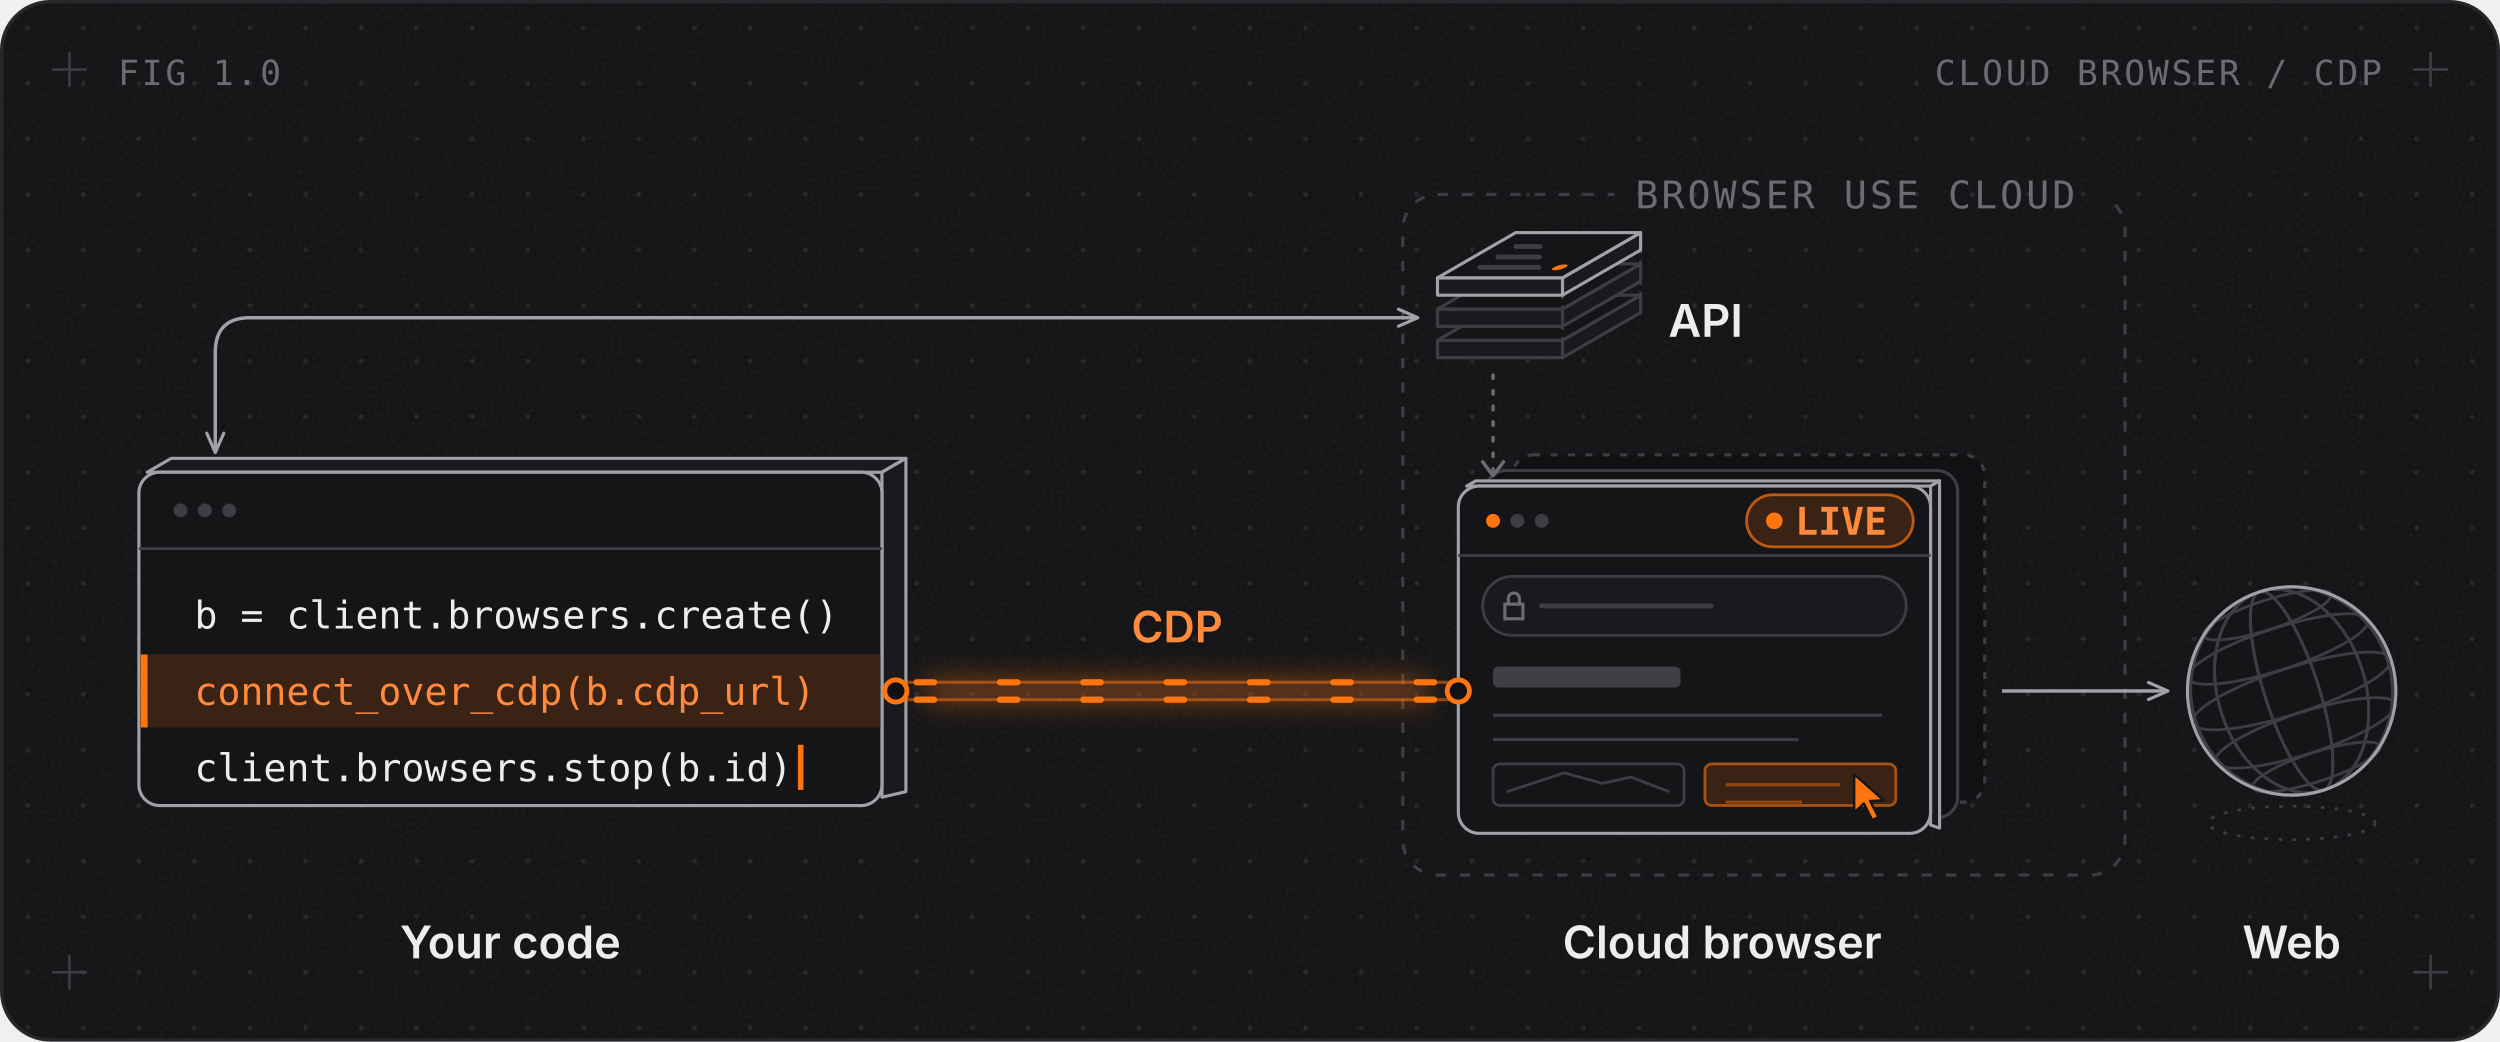
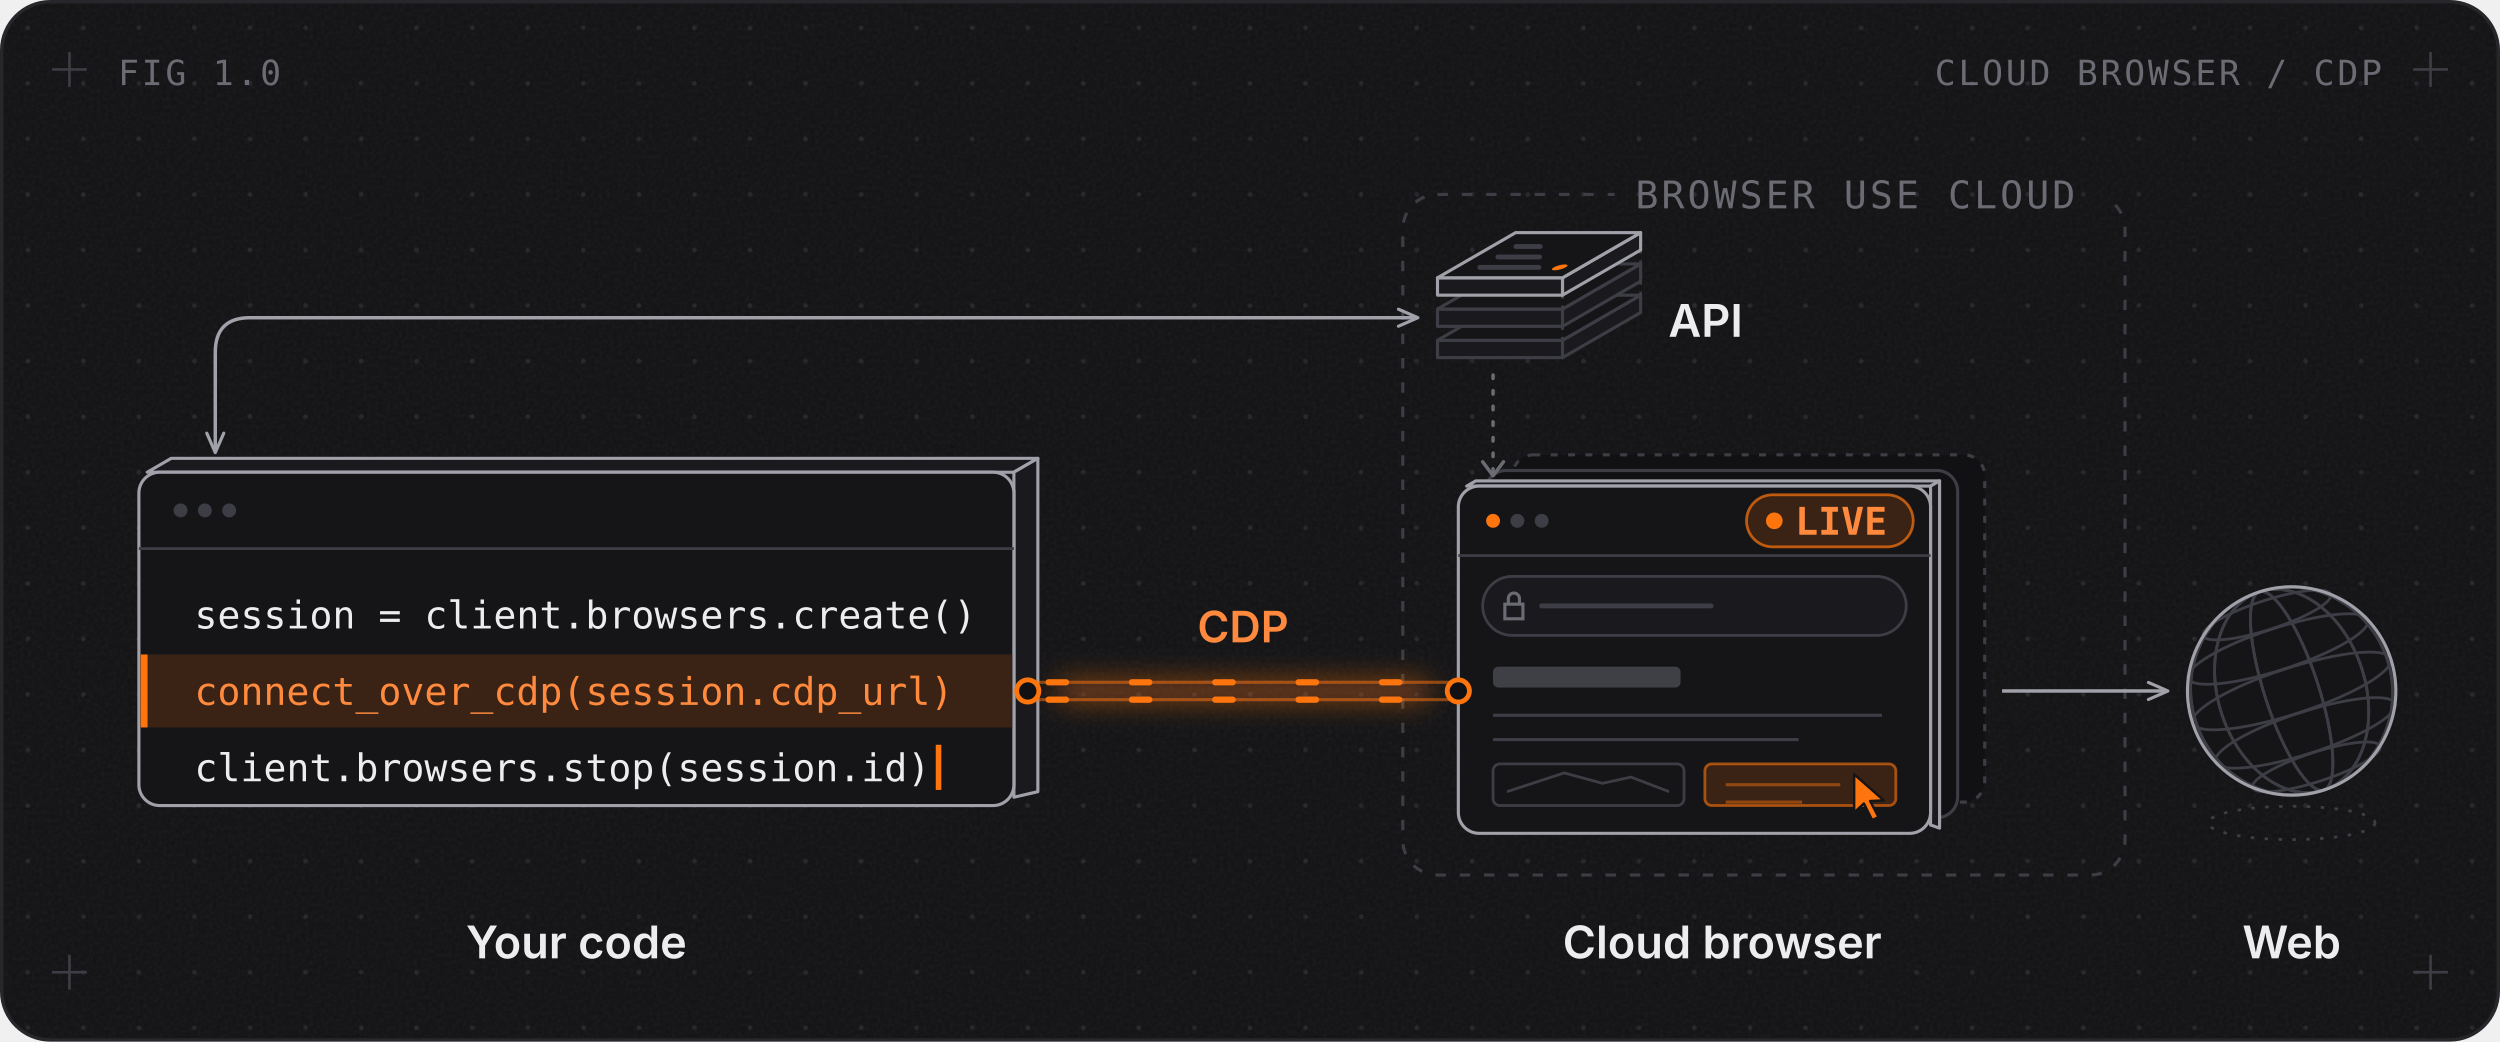
<svg xmlns="http://www.w3.org/2000/svg" viewBox="0 0 720 300" width="720" height="300" role="img" aria-labelledby="t d" fill="none">
  <style>.s{font-family:Geist, Inter, -apple-system, BlinkMacSystemFont, 'Segoe UI', Helvetica, Arial, sans-serif}.m{font-family:'Geist Mono', ui-monospace, SFMono-Regular, Menlo, monospace}text{font-kerning:normal}@keyframes fr{to{stroke-dashoffset:-24}}@keyframes fl{to{stroke-dashoffset:24}}@keyframes cur{0%,100%{transform:translate(0,0)}35%,55%{transform:translate(-30px,-14px)}75%{transform:translate(-8px,-24px)}}@keyframes live{0%,100%{fill-opacity:1}50%{fill-opacity:.25}}@keyframes caret{0%,49%{fill-opacity:1}50%,100%{fill-opacity:0}}@keyframes spin{0%{transform:scaleX(0)}16.7%{transform:scaleX(.5)}33.3%{transform:scaleX(.866)}50%{transform:scaleX(1)}66.7%{transform:scaleX(.866)}83.3%{transform:scaleX(.5)}100%{transform:scaleX(0)}}.ma,.story{display:none}@media (prefers-reduced-motion:no-preference){.pkr{animation:fr 1s linear infinite}.pkl{animation:fl 1.5s linear infinite}.cur{animation:cur 6s ease-in-out infinite}.live{animation:live 1.6s ease-in-out infinite}.caret{animation:caret 1.1s step-end infinite}.ms{display:none}.ma,.story{display:inline}}.mer{transform-origin:660px 199px;transform:scaleX(.5)}@media (prefers-reduced-motion:no-preference){.mer{animation:spin 18s linear infinite}}@keyframes b1{0%,2.0%{fill-opacity:0}4.0%,28.0%{fill-opacity:1}31.0%,100%{fill-opacity:0}}@media (prefers-reduced-motion:no-preference){.b1{animation:b1 10s linear infinite}}@keyframes b3{0%,73.0%{fill-opacity:0}75.0%,86.0%{fill-opacity:1}89.0%,100%{fill-opacity:0}}@media (prefers-reduced-motion:no-preference){.b3{animation:b3 10s linear infinite}}</style>
  <defs>
    <pattern id="dots" width="16" height="16" patternUnits="userSpaceOnUse">
      <circle cx="8" cy="8" r="0.7" fill="#232328" />
    </pattern>
    <filter id="grain" x="0" y="0" width="100%" height="100%">
      <feTurbulence type="fractalNoise" baseFrequency="0.9" numOctaves="2" seed="7" stitchTiles="stitch" />
      <feColorMatrix values="0 0 0 0 0.5  0 0 0 0 0.5  0 0 0 0 0.5  0 0 0 0.07 0" />
    </filter>
    <clipPath id="card">
      <rect x="0.5" y="0.5" width="719" height="299" rx="14" />
    </clipPath>
    <marker id="ah" viewBox="0 0 10 10" refX="8.5" refY="5" markerWidth="7" markerHeight="7" orient="auto-start-reverse">
      <path d="M1 1.5 L9 5 L1 8.5" stroke="#A1A1AA" stroke-width="1.3" fill="none" stroke-linecap="round" stroke-linejoin="round" />
    </marker>
    <filter id="glow" filterUnits="userSpaceOnUse" x="0" y="0" width="720" height="300">
      <feGaussianBlur stdDeviation="4" />
    </filter>
    <filter id="halo" filterUnits="userSpaceOnUse" x="0" y="0" width="720" height="300">
      <feGaussianBlur stdDeviation="2.2" />
    </filter>
    <pattern id="hatch" width="5" height="5" patternUnits="userSpaceOnUse" patternTransform="rotate(45)">
      <line x1="0" y1="0" x2="0" y2="5" stroke="#3D3D45" stroke-width="0.8" />
    </pattern>
    <mask id="gm" maskUnits="userSpaceOnUse" x="0" y="0" width="720" height="300">
      <rect width="720" height="300" fill="#fff" />
      <rect x="465.0" y="48" width="141.0" height="16" fill="#000" />
    </mask>
    <path id="p1" d="M62 132 V101.5 Q62 91.5 72 91.5 H412" />
-     <path id="p2" d="M258 199 H420" />
+     <path id="p2" d="M296 199 H420" />
    <path id="p3" d="M556 199 H630" />
  </defs>
  <rect x="0.5" y="0.5" width="719" height="299" rx="14" fill="#111113" />
  <g clip-path="url(#card)">
    <rect width="720" height="300" fill="url(#dots)" />
    <rect width="720" height="300" filter="url(#grain)" />
  </g>
  <rect x="0.5" y="0.5" width="719" height="299" rx="14" fill="none" stroke="#26262B" />
  <path d="M15 20h10M20 15v10" stroke="#3D3D45" stroke-width="0.75" />
  <path d="M695 20h10M700 15v10" stroke="#3D3D45" stroke-width="0.75" />
  <path d="M15 280h10M20 275v10" stroke="#3D3D45" stroke-width="0.75" />
  <path d="M695 280h10M700 275v10" stroke="#3D3D45" stroke-width="0.75" />
  <text x="34.0" y="24.5" font-size="10" fill="#6B6B74" letter-spacing="0.08em" class="m">FIG 1.0</text>
  <text x="686.0" y="24.5" font-size="10" fill="#6B6B74" text-anchor="end" letter-spacing="0.08em" class="m">CLOUD BROWSER / CDP</text>
-   <polygon points="42.4,136.0 254.0,136.0 260.9,132.0 49.3,132.0" fill="#1A1A1E" stroke="#A1A1AA" stroke-width="0.9" stroke-linejoin="round" stroke-linecap="round" />
-   <polygon points="254.0,136.0 260.9,132.0 260.9,228.0 254.0,229.6" fill="#1A1A1E" stroke="#A1A1AA" stroke-width="0.9" stroke-linejoin="round" stroke-linecap="round" />
-   <rect x="40" y="136" width="214" height="96" rx="6" fill="#151518" stroke="#A1A1AA" stroke-width="0.9" />
-   <line x1="40" y1="158" x2="254" y2="158" stroke="#3D3D45" stroke-width="0.8" />
+   <polygon points="42.4,136.0 292.0,136.0 298.9,132.0 49.3,132.0" fill="#1A1A1E" stroke="#A1A1AA" stroke-width="0.9" stroke-linejoin="round" stroke-linecap="round" />
+   <polygon points="292.0,136.0 298.9,132.0 298.9,228.0 292.0,229.6" fill="#1A1A1E" stroke="#A1A1AA" stroke-width="0.9" stroke-linejoin="round" stroke-linecap="round" />
+   <rect x="40" y="136" width="252" height="96" rx="6" fill="#151518" stroke="#A1A1AA" stroke-width="0.9" />
+   <line x1="40" y1="158" x2="292" y2="158" stroke="#3D3D45" stroke-width="0.8" />
  <circle cx="52" cy="147.0" r="2" fill="#3D3D45" />
  <circle cx="59" cy="147.0" r="2" fill="#3D3D45" />
  <circle cx="66" cy="147.0" r="2" fill="#3D3D45" />
-   <rect class="b1" x="40.5" y="166.5" width="213" height="21" fill="#3A2214" fill-opacity="0" />
-   <text x="56.0" y="181.0" font-size="11" fill="#EDEDEF" class="m">b = client.browsers.create()</text>
-   <rect x="40.5" y="188.5" width="213" height="21" fill="#3A2214" />
+   <rect class="b1" x="40.5" y="166.5" width="251" height="21" fill="#3A2214" fill-opacity="0" />
+   <text x="56.0" y="181.0" font-size="11" fill="#EDEDEF" class="m">session = client.browsers.create()</text>
+   <rect x="40.5" y="188.5" width="251" height="21" fill="#3A2214" />
  <rect x="40.5" y="188.5" width="2" height="21" fill="#FE750E" />
-   <text x="56.0" y="203.0" font-size="11" fill="#FF8A3D" font-weight="500" class="m">connect_over_cdp(b.cdp_url)</text>
-   <rect class="b3" x="40.5" y="210.5" width="213" height="21" fill="#3A2214" fill-opacity="0" />
-   <text x="56.0" y="225.0" font-size="11" fill="#EDEDEF" class="m">client.browsers.stop(b.id)</text>
-   <rect class="caret" x="229.8" y="214.5" width="1.6" height="13" fill="#FE750E" />
+   <text x="56.0" y="203.0" font-size="11" fill="#FF8A3D" font-weight="500" class="m">connect_over_cdp(session.cdp_url)</text>
+   <rect class="b3" x="40.5" y="210.5" width="251" height="21" fill="#3A2214" fill-opacity="0" />
+   <text x="56.0" y="225.0" font-size="11" fill="#EDEDEF" class="m">client.browsers.stop(session.id)</text>
+   <rect class="caret" x="269.5" y="214.5" width="1.6" height="13" fill="#FE750E" />
  <rect x="404" y="56" width="208" height="196" rx="10" mask="url(#gm)" stroke="#3D3D45" stroke-width="0.9" stroke-dasharray="3 4" />
  <text x="471.0" y="60.0" font-size="11" fill="#6B6B74" letter-spacing="0.08em" class="m">BROWSER USE CLOUD</text>
  <polygon points="450.0,98.0 472.5,85.0 472.5,90.0 450.0,103.0" fill="#1A1A1E" stroke="#3D3D45" stroke-width="0.9" stroke-linejoin="round" stroke-linecap="round" />
  <rect x="414" y="98" width="36" height="5" fill="#1A1A1E" stroke="#3D3D45" stroke-width="0.9" stroke-linejoin="round" stroke-linecap="round" />
  <polygon points="414.0,98.0 450.0,98.0 472.5,85.0 436.5,85.0" fill="#151518" stroke="#3D3D45" stroke-width="0.9" stroke-linejoin="round" stroke-linecap="round" />
  <path d="M450 94v4M472.5 81.0v4" stroke="#3D3D45" stroke-width="0.8" stroke-dasharray="1 2" />
  <polygon points="450.0,89.0 472.5,76.0 472.5,81.0 450.0,94.0" fill="#1A1A1E" stroke="#3D3D45" stroke-width="0.9" stroke-linejoin="round" stroke-linecap="round" />
  <rect x="414" y="89" width="36" height="5" fill="#1A1A1E" stroke="#3D3D45" stroke-width="0.9" stroke-linejoin="round" stroke-linecap="round" />
  <polygon points="414.0,89.0 450.0,89.0 472.5,76.0 436.5,76.0" fill="#151518" stroke="#3D3D45" stroke-width="0.9" stroke-linejoin="round" stroke-linecap="round" />
  <path d="M450 85v4M472.5 72.0v4" stroke="#3D3D45" stroke-width="0.8" stroke-dasharray="1 2" />
  <polygon points="450.0,80.0 472.5,67.0 472.5,72.0 450.0,85.0" fill="#1A1A1E" stroke="#A1A1AA" stroke-width="0.9" stroke-linejoin="round" stroke-linecap="round" />
  <rect x="414" y="80" width="36" height="5" fill="#1A1A1E" stroke="#A1A1AA" stroke-width="0.9" stroke-linejoin="round" stroke-linecap="round" />
  <polygon points="414.0,80.0 450.0,80.0 472.5,67.0 436.5,67.0" fill="#151518" stroke="#A1A1AA" stroke-width="0.9" stroke-linejoin="round" stroke-linecap="round" />
  <g transform="matrix(1,0,0.866,-0.5,414.0,80.0)">
    <line x1="7" y1="6" x2="24" y2="6" stroke="#3D3D45" stroke-width="1.4" stroke-linecap="round" vector-effect="non-scaling-stroke" />
    <line x1="7" y1="12" x2="19" y2="12" stroke="#3D3D45" stroke-width="1.4" stroke-linecap="round" vector-effect="non-scaling-stroke" />
    <line x1="7" y1="18" x2="14" y2="18" stroke="#3D3D45" stroke-width="1.4" stroke-linecap="round" vector-effect="non-scaling-stroke" />
    <circle cx="30" cy="6" r="1.7" fill="#FE750E" />
  </g>
  <text x="480.5" y="97.0" font-size="13" fill="#EDEDEF" font-weight="600" class="s">API</text>
  <rect x="435.6" y="131.0" width="136" height="100" rx="6" fill="#111113" stroke="#3D3D45" stroke-width="0.9" stroke-dasharray="2 3" />
  <rect x="427.8" y="135.5" width="136" height="100" rx="6" fill="#111113" stroke="#3D3D45" stroke-width="0.9" />
  <polygon points="422.4,140.0 556.0,140.0 558.6,138.5 425.0,138.5" fill="#1A1A1E" stroke="#A1A1AA" stroke-width="0.9" stroke-linejoin="round" stroke-linecap="round" />
  <polygon points="556.0,140.0 558.6,138.5 558.6,238.5 556.0,237.6" fill="#1A1A1E" stroke="#A1A1AA" stroke-width="0.9" stroke-linejoin="round" stroke-linecap="round" />
  <rect x="420" y="140" width="136" height="100" rx="6" fill="#151518" stroke="#A1A1AA" stroke-width="0.9" />
  <line x1="420" y1="160" x2="556" y2="160" stroke="#3D3D45" stroke-width="0.8" />
  <circle cx="430" cy="150.0" r="2" fill="#FE750E" />
  <circle cx="437" cy="150.0" r="2" fill="#3D3D45" />
  <circle cx="444" cy="150.0" r="2" fill="#3D3D45" />
  <rect x="503" y="142.5" width="48" height="15" rx="7.5" fill="#3A2214" stroke="#FE750E" stroke-width="0.8" stroke-opacity=".7" />
  <circle class="live" cx="511" cy="150" r="2.4" fill="#FE750E" />
  <text x="517.0" y="154.0" font-size="11" fill="#FF8A3D" font-weight="600" class="m">LIVE</text>
  <rect x="427" y="166" width="122" height="17" rx="8.5" fill="#1A1A1E" stroke="#3D3D45" stroke-width="0.8" />
  <path d="M433.4 174.0h5.2v4.2h-5.2zM434.4 174.0v-1.6a1.6 1.6 0 0 1 3.2 0v1.6" stroke="#6B6B74" stroke-width="0.9" />
  <line x1="444" y1="174.5" x2="492.8" y2="174.5" stroke="#3D3D45" stroke-width="1.4" stroke-linecap="round" />
  <rect x="430" y="192" width="54" height="6" rx="1.5" fill="#6B6B74" fill-opacity=".5" />
  <line x1="430" y1="206" x2="542" y2="206" stroke="#3D3D45" stroke-width="0.9" />
  <line x1="430" y1="213" x2="518" y2="213" stroke="#3D3D45" stroke-width="0.9" />
  <rect x="430" y="220" width="55.0" height="12" rx="2" stroke="#3D3D45" stroke-width="0.8" />
  <path d="M434 228 l16.5 -5.4 l11.0 3.0 l8.2 -1.8 l11.0 4.2" stroke="#3D3D45" stroke-width="0.8" stroke-linejoin="round" />
  <rect x="491.0" y="220" width="55.0" height="12" rx="2" fill="#3A2214" stroke="#FE750E" stroke-width="0.8" stroke-opacity=".6" />
  <line x1="497.0" y1="226" x2="530.0" y2="226" stroke="#FE750E" stroke-opacity=".45" stroke-width="0.9" />
  <line x1="497.0" y1="231" x2="519.0" y2="231" stroke="#FE750E" stroke-opacity=".45" stroke-width="0.9" />
  <path class="cur" d="M534 223 l0 11 l2.8 -2.6 l2.4 4.8 l1.8 -0.9 l-2.4 -4.6 l3.9 -0.2z" fill="#FE750E" stroke="#151518" stroke-width="0.7" stroke-linejoin="round" />
  <line x1="430" y1="108" x2="430" y2="137" stroke="#6B6B74" stroke-width="1" stroke-dasharray="1 3.5" stroke-linecap="round" />
  <path d="M427 133 L430 137 L433 133" stroke="#6B6B74" stroke-width="1" stroke-linecap="round" stroke-linejoin="round" />
  <path d="M62 130 V101.5 Q62 91.5 72 91.5 H408" stroke="#A1A1AA" stroke-width="1" marker-start="url(#ah)" marker-end="url(#ah)" />
-   <rect x="266.0" y="196.0" width="146.0" height="6" rx="3" fill="#FE750E" fill-opacity="0.5" filter="url(#glow)" />
-   <line x1="258.0" y1="196.5" x2="420.0" y2="196.5" stroke="#FE750E" stroke-width="0.9" stroke-opacity=".5" />
-   <line class="pkr" x1="264.0" y1="196.5" x2="414.0" y2="196.5" stroke="#FE750E" stroke-width="1.8" stroke-linecap="round" stroke-dasharray="5 19" />
-   <line x1="258.0" y1="201.5" x2="420.0" y2="201.5" stroke="#FE750E" stroke-width="0.9" stroke-opacity=".5" />
-   <line class="pkl" x1="264.0" y1="201.5" x2="414.0" y2="201.5" stroke="#FE750E" stroke-width="1.8" stroke-linecap="round" stroke-dasharray="5 19" />
-   <circle cx="258.0" cy="199.0" r="3.2" fill="#111113" stroke="#FE750E" stroke-width="1.4" />
+   <rect x="304.0" y="196.0" width="108.0" height="6" rx="3" fill="#FE750E" fill-opacity="0.5" filter="url(#glow)" />
+   <line x1="296.0" y1="196.5" x2="420.0" y2="196.5" stroke="#FE750E" stroke-width="0.9" stroke-opacity=".5" />
+   <line class="pkr" x1="302.0" y1="196.5" x2="414.0" y2="196.5" stroke="#FE750E" stroke-width="1.8" stroke-linecap="round" stroke-dasharray="5 19" />
+   <line x1="296.0" y1="201.5" x2="420.0" y2="201.5" stroke="#FE750E" stroke-width="0.9" stroke-opacity=".5" />
+   <line class="pkl" x1="302.0" y1="201.5" x2="414.0" y2="201.5" stroke="#FE750E" stroke-width="1.8" stroke-linecap="round" stroke-dasharray="5 19" />
+   <circle cx="296.0" cy="199.0" r="3.2" fill="#111113" stroke="#FE750E" stroke-width="1.4" />
  <circle cx="420.0" cy="199.0" r="3.2" fill="#111113" stroke="#FE750E" stroke-width="1.4" />
-   <text x="339.0" y="185.0" font-size="12.5" fill="#FF8A3D" font-weight="600" text-anchor="middle" class="s">CDP</text>
+   <text x="358.0" y="185.0" font-size="12.5" fill="#FF8A3D" font-weight="600" text-anchor="middle" class="s">CDP</text>
  <g transform="rotate(-18 660 199)">
    <circle cx="660" cy="199" r="30" fill="#151518" />
    <ellipse cx="660" cy="222.0" rx="19.3" ry="4.2" stroke="#3D3D45" stroke-width="0.8" />
    <ellipse cx="660" cy="211.7" rx="27.2" ry="6.0" stroke="#3D3D45" stroke-width="0.8" />
    <ellipse cx="660" cy="199.0" rx="30.0" ry="6.6" stroke="#3D3D45" stroke-width="0.8" />
    <ellipse cx="660" cy="186.3" rx="27.2" ry="6.0" stroke="#3D3D45" stroke-width="0.8" />
    <ellipse cx="660" cy="176.0" rx="19.3" ry="4.2" stroke="#3D3D45" stroke-width="0.8" />
    <g class="ms">
      <ellipse cx="660" cy="199" rx="29.0" ry="30" stroke="#3D3D45" stroke-width="0.8" />
      <ellipse cx="660" cy="199" rx="21.2" ry="30" stroke="#3D3D45" stroke-width="0.8" />
      <ellipse cx="660" cy="199" rx="7.8" ry="30" stroke="#3D3D45" stroke-width="0.8" />
      <ellipse cx="660" cy="199" rx="7.8" ry="30" stroke="#3D3D45" stroke-width="0.8" />
      <ellipse cx="660" cy="199" rx="21.2" ry="30" stroke="#3D3D45" stroke-width="0.8" />
      <ellipse cx="660" cy="199" rx="29.0" ry="30" stroke="#3D3D45" stroke-width="0.8" />
    </g>
    <g class="ma">
      <g class="mer" style="animation-delay:0s">
        <ellipse cx="660" cy="199" rx="30" ry="30" stroke="#3D3D45" stroke-width="0.8" vector-effect="non-scaling-stroke" />
      </g>
      <g class="mer" style="animation-delay:-3s">
        <ellipse cx="660" cy="199" rx="30" ry="30" stroke="#3D3D45" stroke-width="0.8" vector-effect="non-scaling-stroke" />
      </g>
      <g class="mer" style="animation-delay:-6s">
        <ellipse cx="660" cy="199" rx="30" ry="30" stroke="#3D3D45" stroke-width="0.8" vector-effect="non-scaling-stroke" />
      </g>
      <g class="mer" style="animation-delay:-9s">
        <ellipse cx="660" cy="199" rx="30" ry="30" stroke="#3D3D45" stroke-width="0.8" vector-effect="non-scaling-stroke" />
      </g>
      <g class="mer" style="animation-delay:-12s">
        <ellipse cx="660" cy="199" rx="30" ry="30" stroke="#3D3D45" stroke-width="0.8" vector-effect="non-scaling-stroke" />
      </g>
      <g class="mer" style="animation-delay:-15s">
        <ellipse cx="660" cy="199" rx="30" ry="30" stroke="#3D3D45" stroke-width="0.8" vector-effect="non-scaling-stroke" />
      </g>
    </g>
    <circle cx="660" cy="199" r="30" stroke="#A1A1AA" stroke-width="0.9" />
  </g>
  <ellipse cx="660" cy="237" rx="24.0" ry="4.8" stroke="#3D3D45" stroke-width="0.8" stroke-dasharray="1 3" />
  <path d="M576.6 199 H624.0" stroke="#A1A1AA" stroke-width="1" marker-end="url(#ah)" />
-   <text x="147.0" y="276.0" font-size="13" fill="#EDEDEF" font-weight="600" text-anchor="middle" class="s">Your code</text>
+   <text x="166.0" y="276.0" font-size="13" fill="#EDEDEF" font-weight="600" text-anchor="middle" class="s">Your code</text>
  <text x="496.0" y="276.0" font-size="13" fill="#EDEDEF" font-weight="600" text-anchor="middle" class="s">Cloud browser</text>
  <text x="660.0" y="276.0" font-size="13" fill="#EDEDEF" font-weight="600" text-anchor="middle" class="s">Web</text>
  <g class="story" opacity="0">
    <animate attributeName="opacity" values="0;0;1;1;0;0" keyTimes="0;0.03;0.035;0.135;0.14;1" dur="10s" repeatCount="indefinite" calcMode="linear" />
    <animateMotion dur="10s" repeatCount="indefinite" calcMode="linear" keyPoints="0;0;1;1" keyTimes="0;0.03;0.14;1">
      <mpath href="#p1" />
    </animateMotion>
    <circle r="7.4" fill="#A1A1AA" fill-opacity=".25" filter="url(#halo)" />
    <circle r="3.4" fill="#A1A1AA" />
  </g>
  <g class="story" opacity="0">
    <animate attributeName="opacity" values="0;0;1;1;0;0" keyTimes="0;0.16;0.165;0.265;0.27;1" dur="10s" repeatCount="indefinite" calcMode="linear" />
    <animateMotion dur="10s" repeatCount="indefinite" calcMode="linear" keyPoints="1;1;0;0" keyTimes="0;0.16;0.27;1">
      <mpath href="#p1" />
    </animateMotion>
    <circle r="7.4" fill="#FE750E" fill-opacity=".25" filter="url(#halo)" />
    <circle r="3.4" fill="#FE750E" />
  </g>
  <g class="story" opacity="0">
    <animate attributeName="opacity" values="0;0;1;1;0;0" keyTimes="0;0.3;0.305;0.395;0.4;1" dur="10s" repeatCount="indefinite" calcMode="linear" />
    <animateMotion dur="10s" repeatCount="indefinite" calcMode="linear" keyPoints="0;0;1;1" keyTimes="0;0.3;0.4;1">
      <mpath href="#p2" />
    </animateMotion>
    <circle r="8.2" fill="#FE750E" fill-opacity=".25" filter="url(#halo)" />
    <circle r="4.2" fill="#111113" stroke="#FE750E" stroke-width="1.6" />
  </g>
  <g class="story" opacity="0">
    <animate attributeName="opacity" values="0;0;1;1;0;0" keyTimes="0;0.41;0.415;0.475;0.48;1" dur="10s" repeatCount="indefinite" calcMode="linear" />
    <animateMotion dur="10s" repeatCount="indefinite" calcMode="linear" keyPoints="0;0;1;1" keyTimes="0;0.41;0.48;1">
      <mpath href="#p3" />
    </animateMotion>
    <circle r="7.4" fill="#A1A1AA" fill-opacity=".25" filter="url(#halo)" />
    <circle r="3.4" fill="#111113" stroke="#A1A1AA" stroke-width="1.6" />
  </g>
  <g class="story" opacity="0">
    <animate attributeName="opacity" values="0;0;1;1;0;0" keyTimes="0;0.5;0.505;0.565;0.57;1" dur="10s" repeatCount="indefinite" calcMode="linear" />
    <animateMotion dur="10s" repeatCount="indefinite" calcMode="linear" keyPoints="1;1;0;0" keyTimes="0;0.5;0.57;1">
      <mpath href="#p3" />
    </animateMotion>
    <circle r="7.4" fill="#A1A1AA" fill-opacity=".25" filter="url(#halo)" />
    <circle r="3.4" fill="#111113" stroke="#A1A1AA" stroke-width="1.6" />
  </g>
  <g class="story" opacity="0">
    <animate attributeName="opacity" values="0;0;1;1;0;0" keyTimes="0;0.59;0.595;0.685;0.69;1" dur="10s" repeatCount="indefinite" calcMode="linear" />
    <animateMotion dur="10s" repeatCount="indefinite" calcMode="linear" keyPoints="1;1;0;0" keyTimes="0;0.59;0.69;1">
      <mpath href="#p2" />
    </animateMotion>
    <circle r="8.2" fill="#FE750E" fill-opacity=".25" filter="url(#halo)" />
    <circle r="4.2" fill="#111113" stroke="#FE750E" stroke-width="1.6" />
  </g>
  <g class="story" opacity="0">
    <animate attributeName="opacity" values="0;0;1;1;0;0" keyTimes="0;0.74;0.745;0.845;0.85;1" dur="10s" repeatCount="indefinite" calcMode="linear" />
    <animateMotion dur="10s" repeatCount="indefinite" calcMode="linear" keyPoints="0;0;1;1" keyTimes="0;0.74;0.85;1">
      <mpath href="#p1" />
    </animateMotion>
    <circle r="7.4" fill="#A1A1AA" fill-opacity=".25" filter="url(#halo)" />
    <circle r="3.4" fill="#A1A1AA" />
  </g>
</svg>
